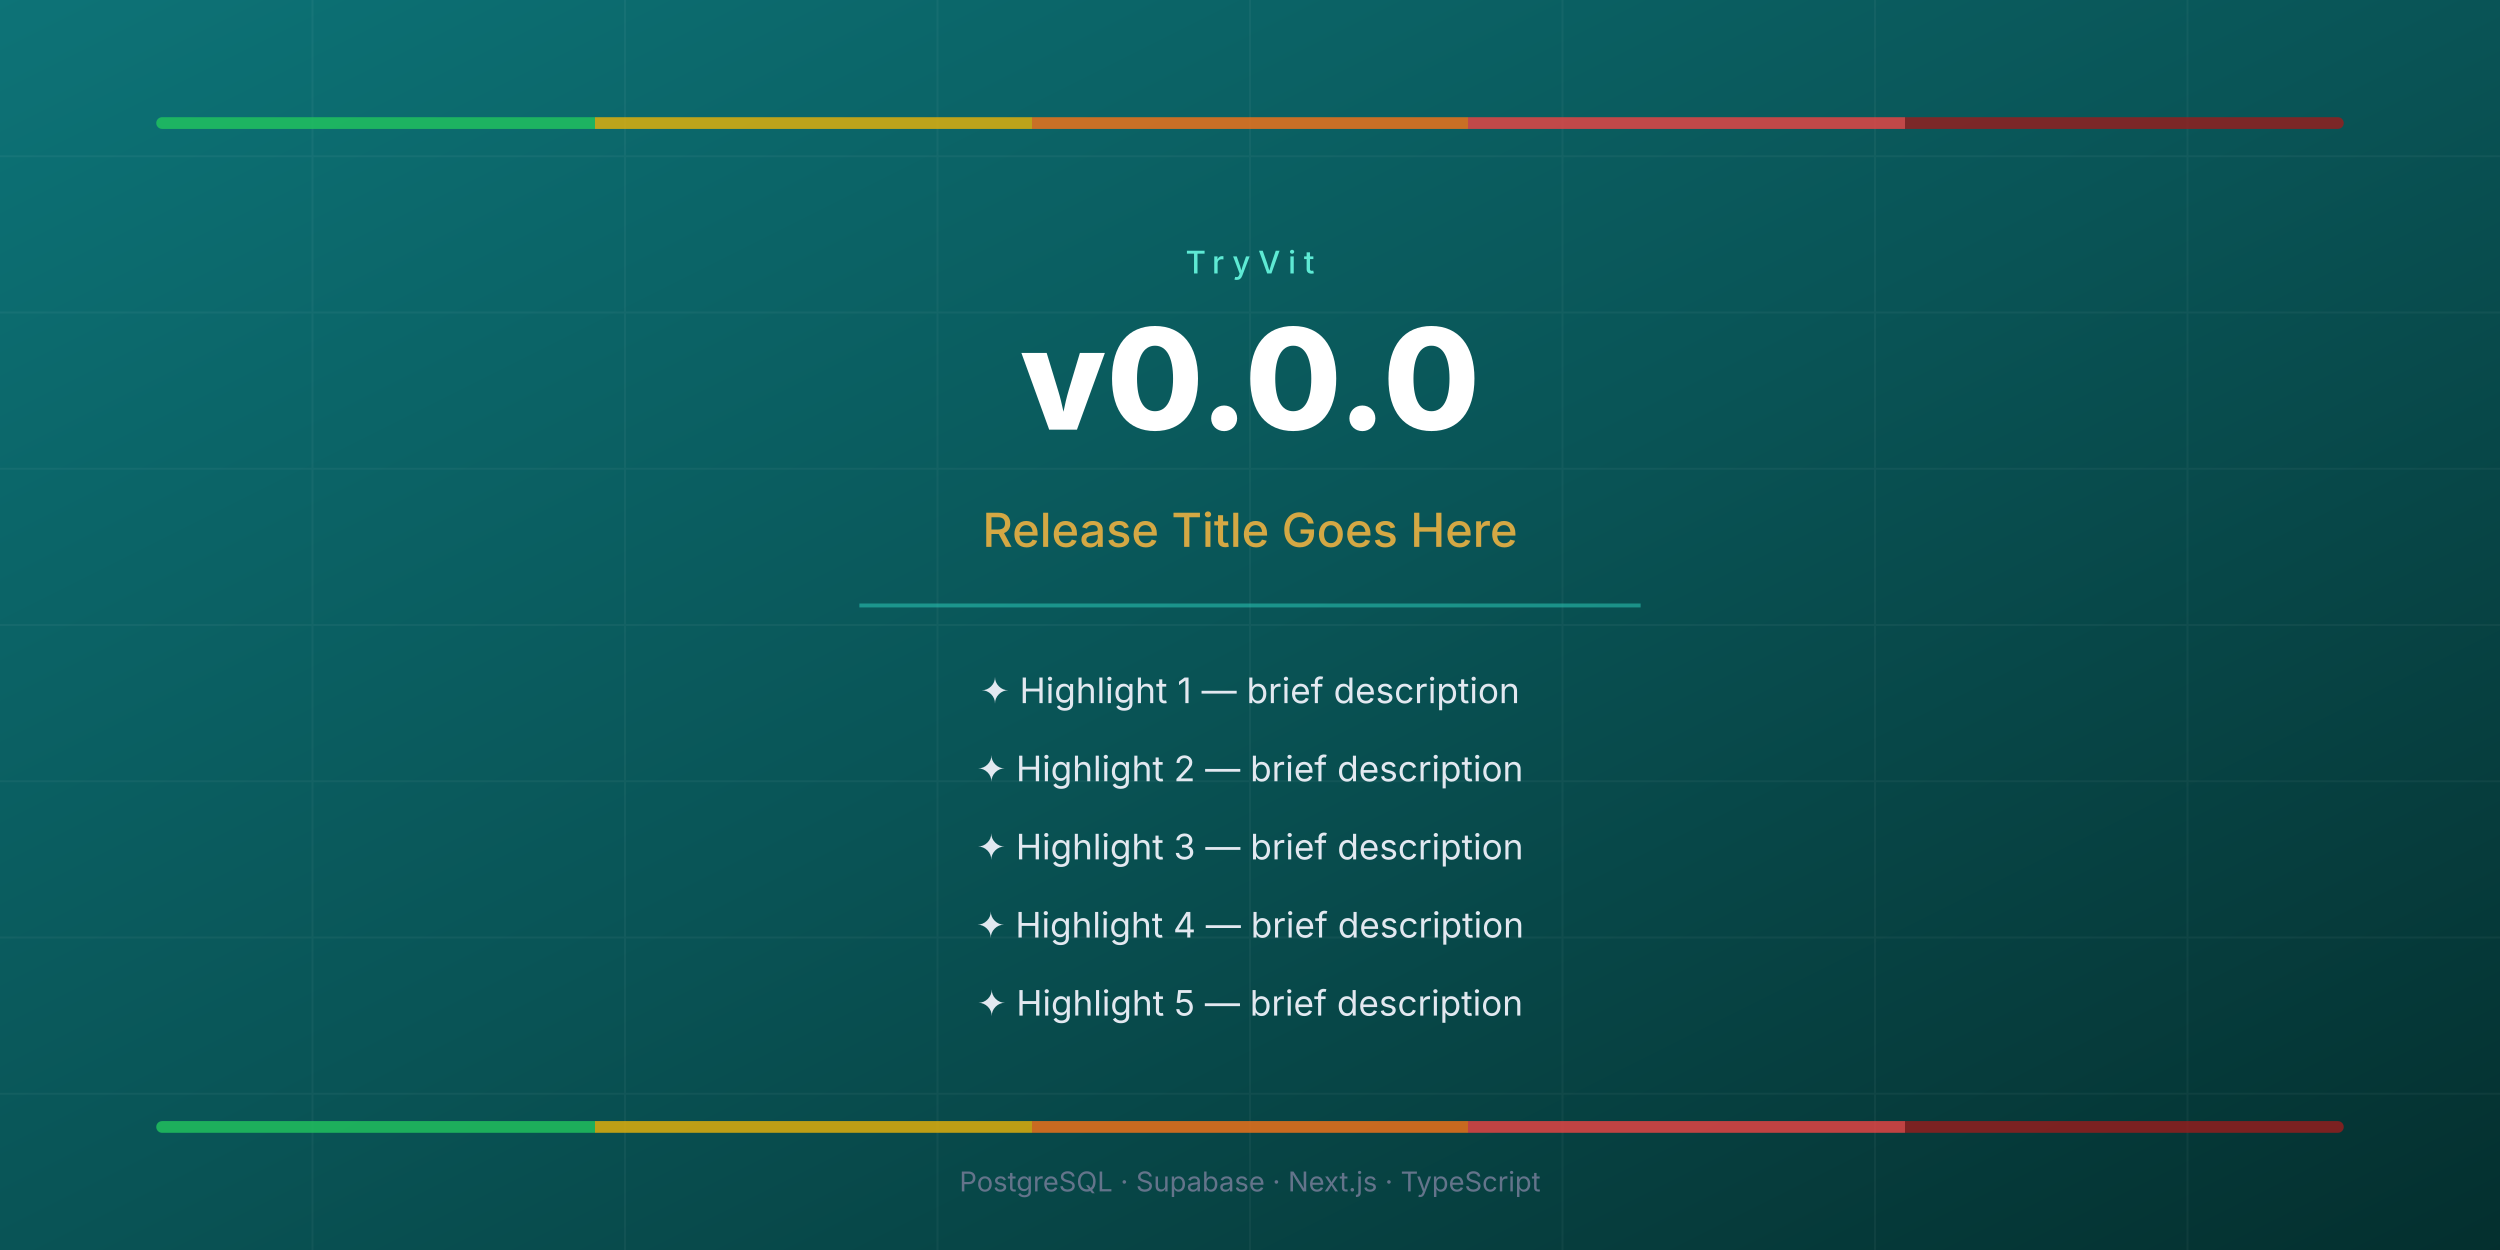
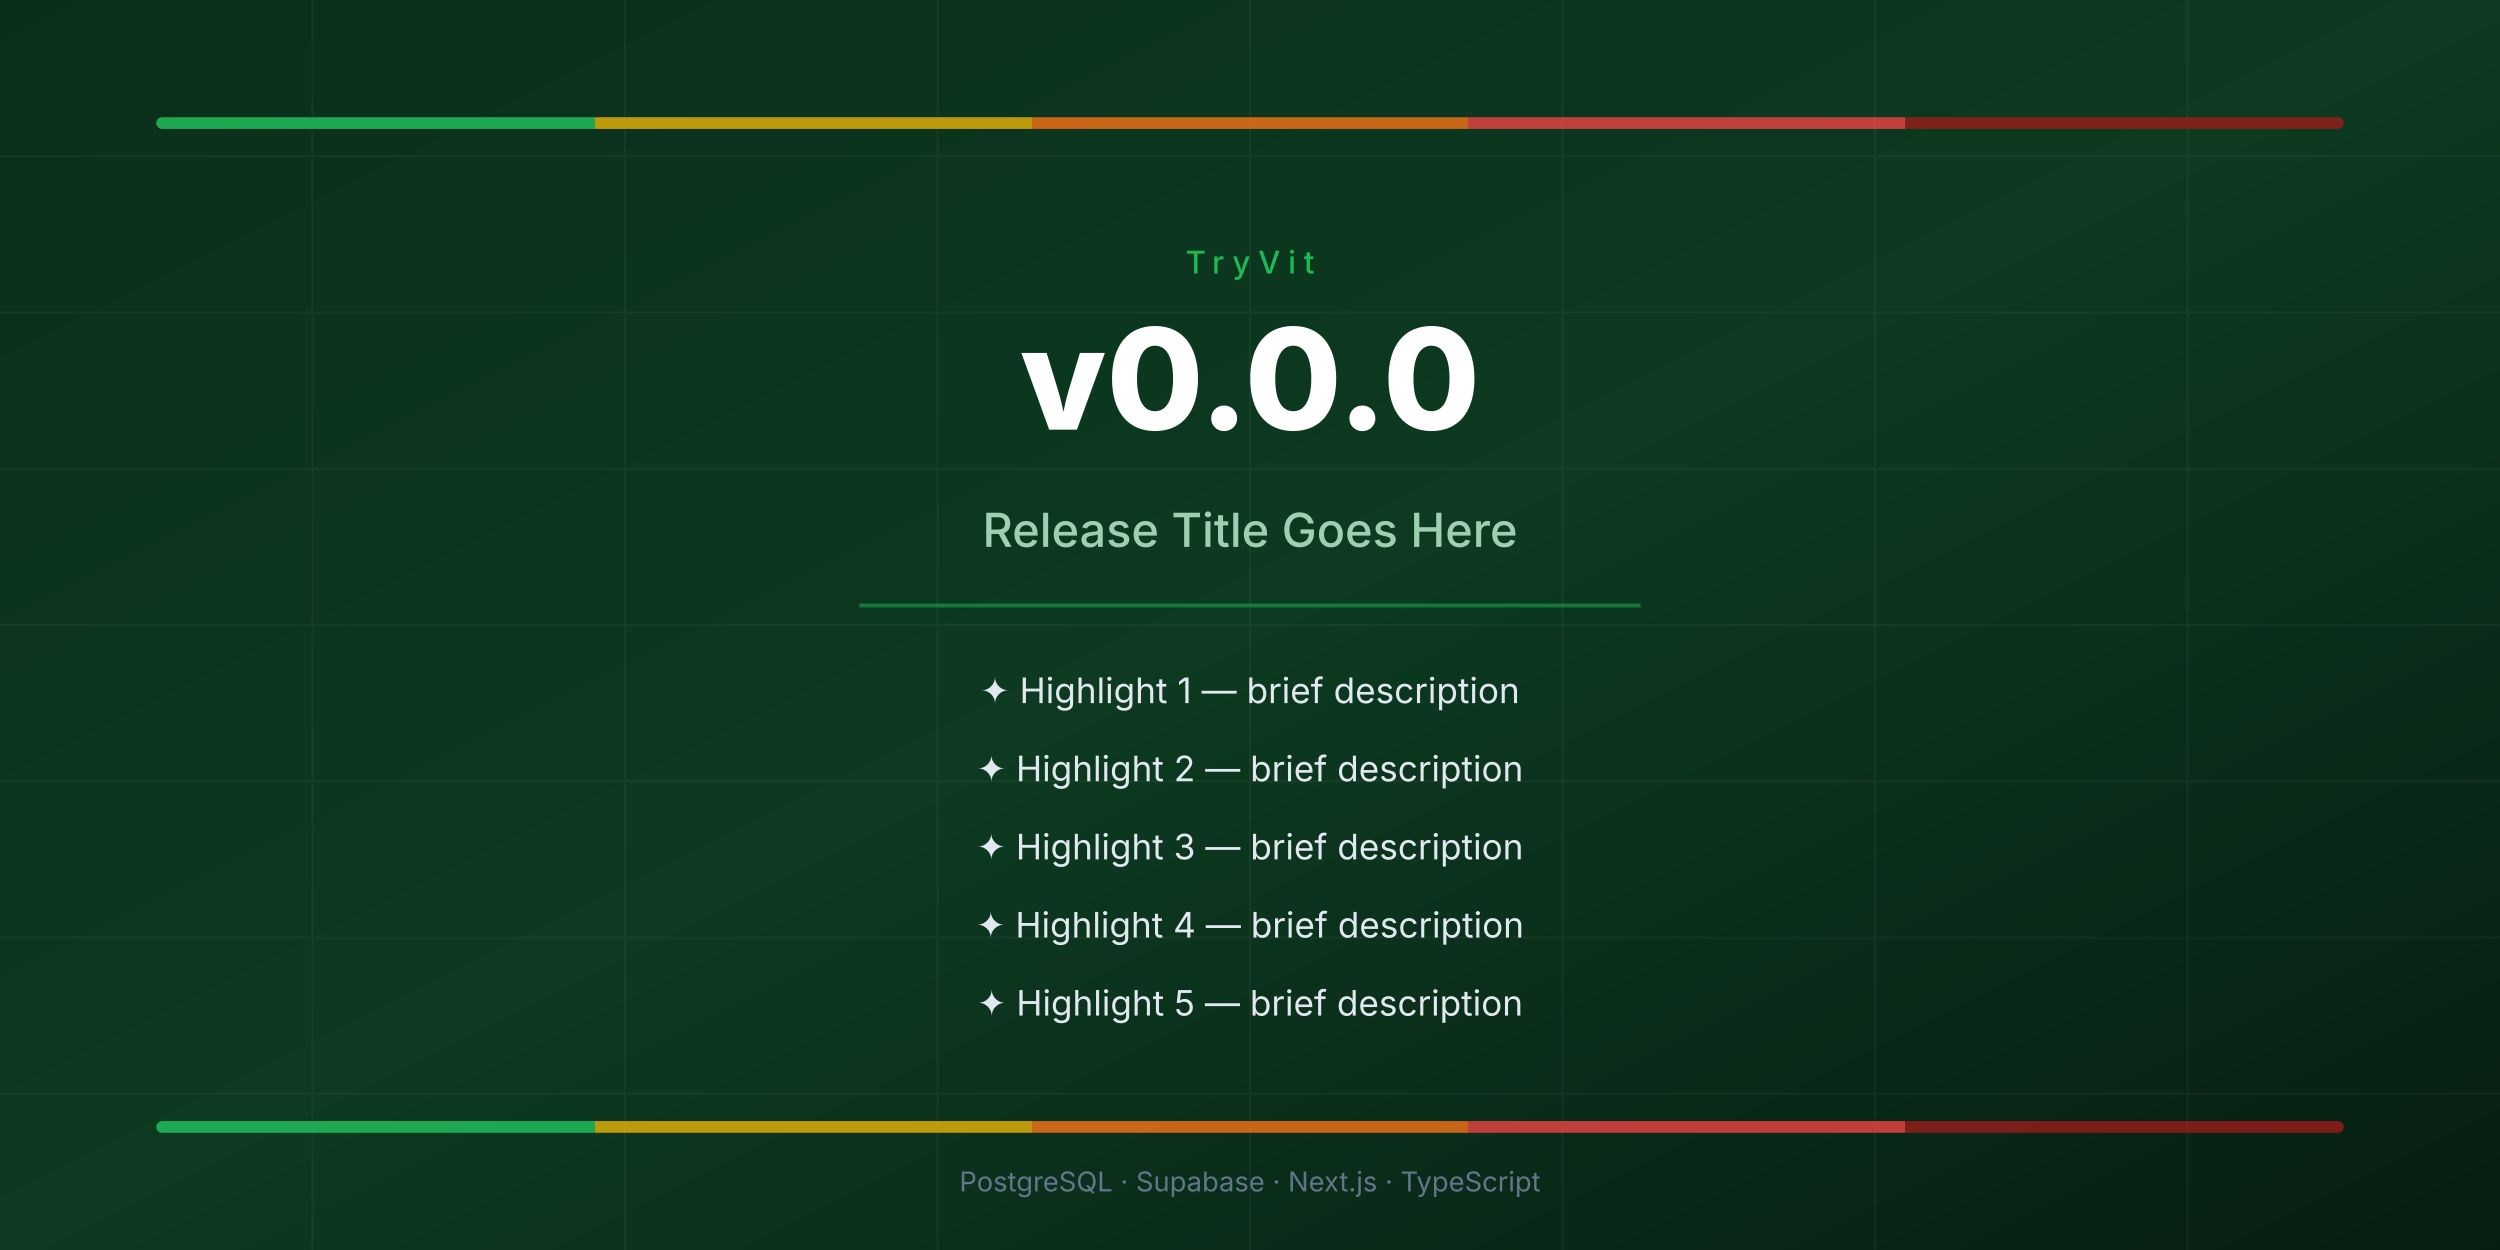
<svg xmlns="http://www.w3.org/2000/svg" viewBox="0 0 1280 640" width="1280" height="640">
  <defs>
    <linearGradient id="bg" x1="0" y1="0" x2="1" y2="1">
-       <stop offset="0%" stop-color="#0d7377" />
-       <stop offset="50%" stop-color="#095456" />
-       <stop offset="100%" stop-color="#042f2e" />
+       <stop offset="0%" stop-color="#0A2E1A" />
+       <stop offset="50%" stop-color="#0D3A21" />
+       <stop offset="100%" stop-color="#071D11" />
    </linearGradient>
    <linearGradient id="bandGrad" x1="0" y1="0" x2="1" y2="0">
      <stop offset="0%" stop-color="#22c55e" />
      <stop offset="20%" stop-color="#22c55e" />
      <stop offset="20%" stop-color="#eab308" />
      <stop offset="40%" stop-color="#eab308" />
      <stop offset="40%" stop-color="#f97316" />
      <stop offset="60%" stop-color="#f97316" />
      <stop offset="60%" stop-color="#ef4444" />
      <stop offset="80%" stop-color="#ef4444" />
      <stop offset="80%" stop-color="#991b1b" />
      <stop offset="100%" stop-color="#991b1b" />
    </linearGradient>
  </defs>
  <rect width="1280" height="640" fill="url(#bg)" />
  <g opacity="0.04">
    <line x1="0" y1="80" x2="1280" y2="80" stroke="#fff" stroke-width="1" />
    <line x1="0" y1="160" x2="1280" y2="160" stroke="#fff" stroke-width="1" />
    <line x1="0" y1="240" x2="1280" y2="240" stroke="#fff" stroke-width="1" />
    <line x1="0" y1="320" x2="1280" y2="320" stroke="#fff" stroke-width="1" />
    <line x1="0" y1="400" x2="1280" y2="400" stroke="#fff" stroke-width="1" />
    <line x1="0" y1="480" x2="1280" y2="480" stroke="#fff" stroke-width="1" />
    <line x1="0" y1="560" x2="1280" y2="560" stroke="#fff" stroke-width="1" />
    <line x1="160" y1="0" x2="160" y2="640" stroke="#fff" stroke-width="1" />
    <line x1="320" y1="0" x2="320" y2="640" stroke="#fff" stroke-width="1" />
    <line x1="480" y1="0" x2="480" y2="640" stroke="#fff" stroke-width="1" />
    <line x1="640" y1="0" x2="640" y2="640" stroke="#fff" stroke-width="1" />
    <line x1="800" y1="0" x2="800" y2="640" stroke="#fff" stroke-width="1" />
    <line x1="960" y1="0" x2="960" y2="640" stroke="#fff" stroke-width="1" />
    <line x1="1120" y1="0" x2="1120" y2="640" stroke="#fff" stroke-width="1" />
  </g>
  <rect x="80" y="60" width="1120" height="6" rx="3" fill="url(#bandGrad)" opacity="0.8" />
-   <text x="640" y="140" text-anchor="middle" font-family="system-ui,-apple-system,sans-serif" font-size="16" font-weight="500" fill="#5eead4" letter-spacing="4">TryVit</text>
+   <text x="640" y="140" text-anchor="middle" font-family="system-ui,-apple-system,sans-serif" font-size="16" font-weight="500" fill="#1DB954" letter-spacing="4">TryVit</text>
  <text x="640" y="220" text-anchor="middle" font-family="system-ui,-apple-system,sans-serif" font-size="72" font-weight="800" fill="#ffffff">v0.0.0</text>
-   <text x="640" y="280" text-anchor="middle" font-family="system-ui,-apple-system,sans-serif" font-size="24" font-weight="500" fill="#d4a844">Release Title Goes Here</text>
-   <line x1="440" y1="310" x2="840" y2="310" stroke="#2dd4bf" stroke-width="2" opacity="0.5" />
+   <text x="640" y="280" text-anchor="middle" font-family="system-ui,-apple-system,sans-serif" font-size="24" font-weight="500" fill="#9DCFB0">Release Title Goes Here</text>
+   <line x1="440" y1="310" x2="840" y2="310" stroke="#1DB954" stroke-width="2" opacity="0.5" />
  <text x="640" y="360" text-anchor="middle" font-family="system-ui,-apple-system,sans-serif" font-size="18" fill="#e2e8f0">✦ Highlight 1 — brief description</text>
  <text x="640" y="400" text-anchor="middle" font-family="system-ui,-apple-system,sans-serif" font-size="18" fill="#e2e8f0">✦ Highlight 2 — brief description</text>
  <text x="640" y="440" text-anchor="middle" font-family="system-ui,-apple-system,sans-serif" font-size="18" fill="#e2e8f0">✦ Highlight 3 — brief description</text>
  <text x="640" y="480" text-anchor="middle" font-family="system-ui,-apple-system,sans-serif" font-size="18" fill="#e2e8f0">✦ Highlight 4 — brief description</text>
  <text x="640" y="520" text-anchor="middle" font-family="system-ui,-apple-system,sans-serif" font-size="18" fill="#e2e8f0">✦ Highlight 5 — brief description</text>
  <rect x="80" y="574" width="1120" height="6" rx="3" fill="url(#bandGrad)" opacity="0.8" />
  <text x="640" y="610" text-anchor="middle" font-family="system-ui,-apple-system,sans-serif" font-size="14" fill="#64748b">PostgreSQL · Supabase · Next.js · TypeScript</text>
</svg>
